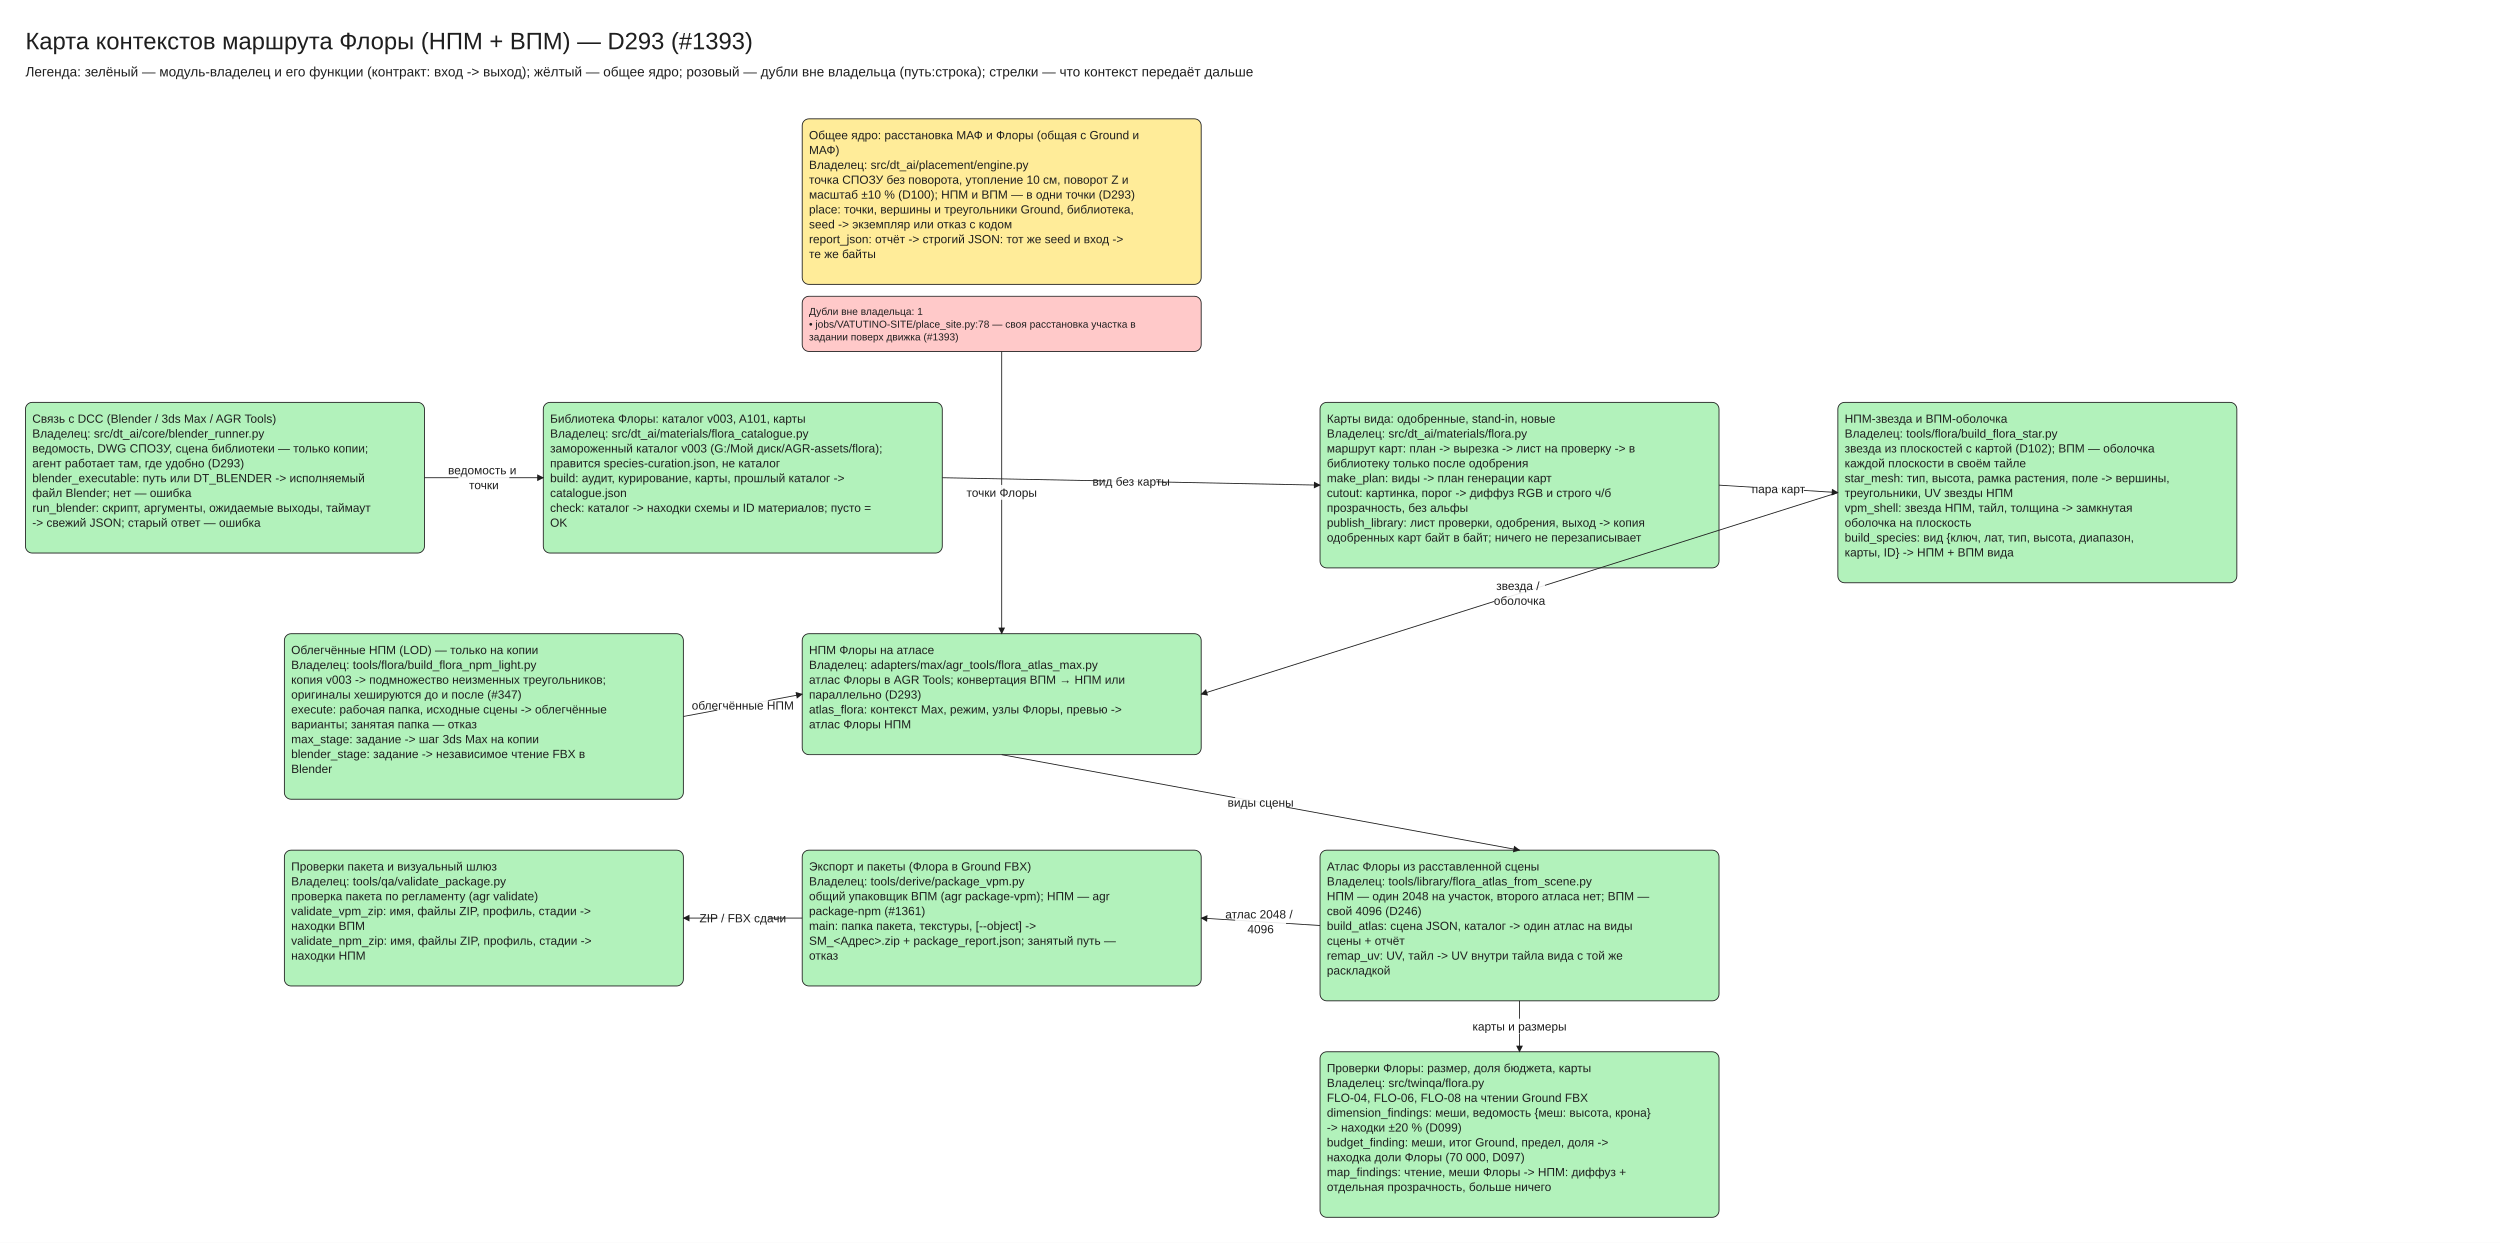
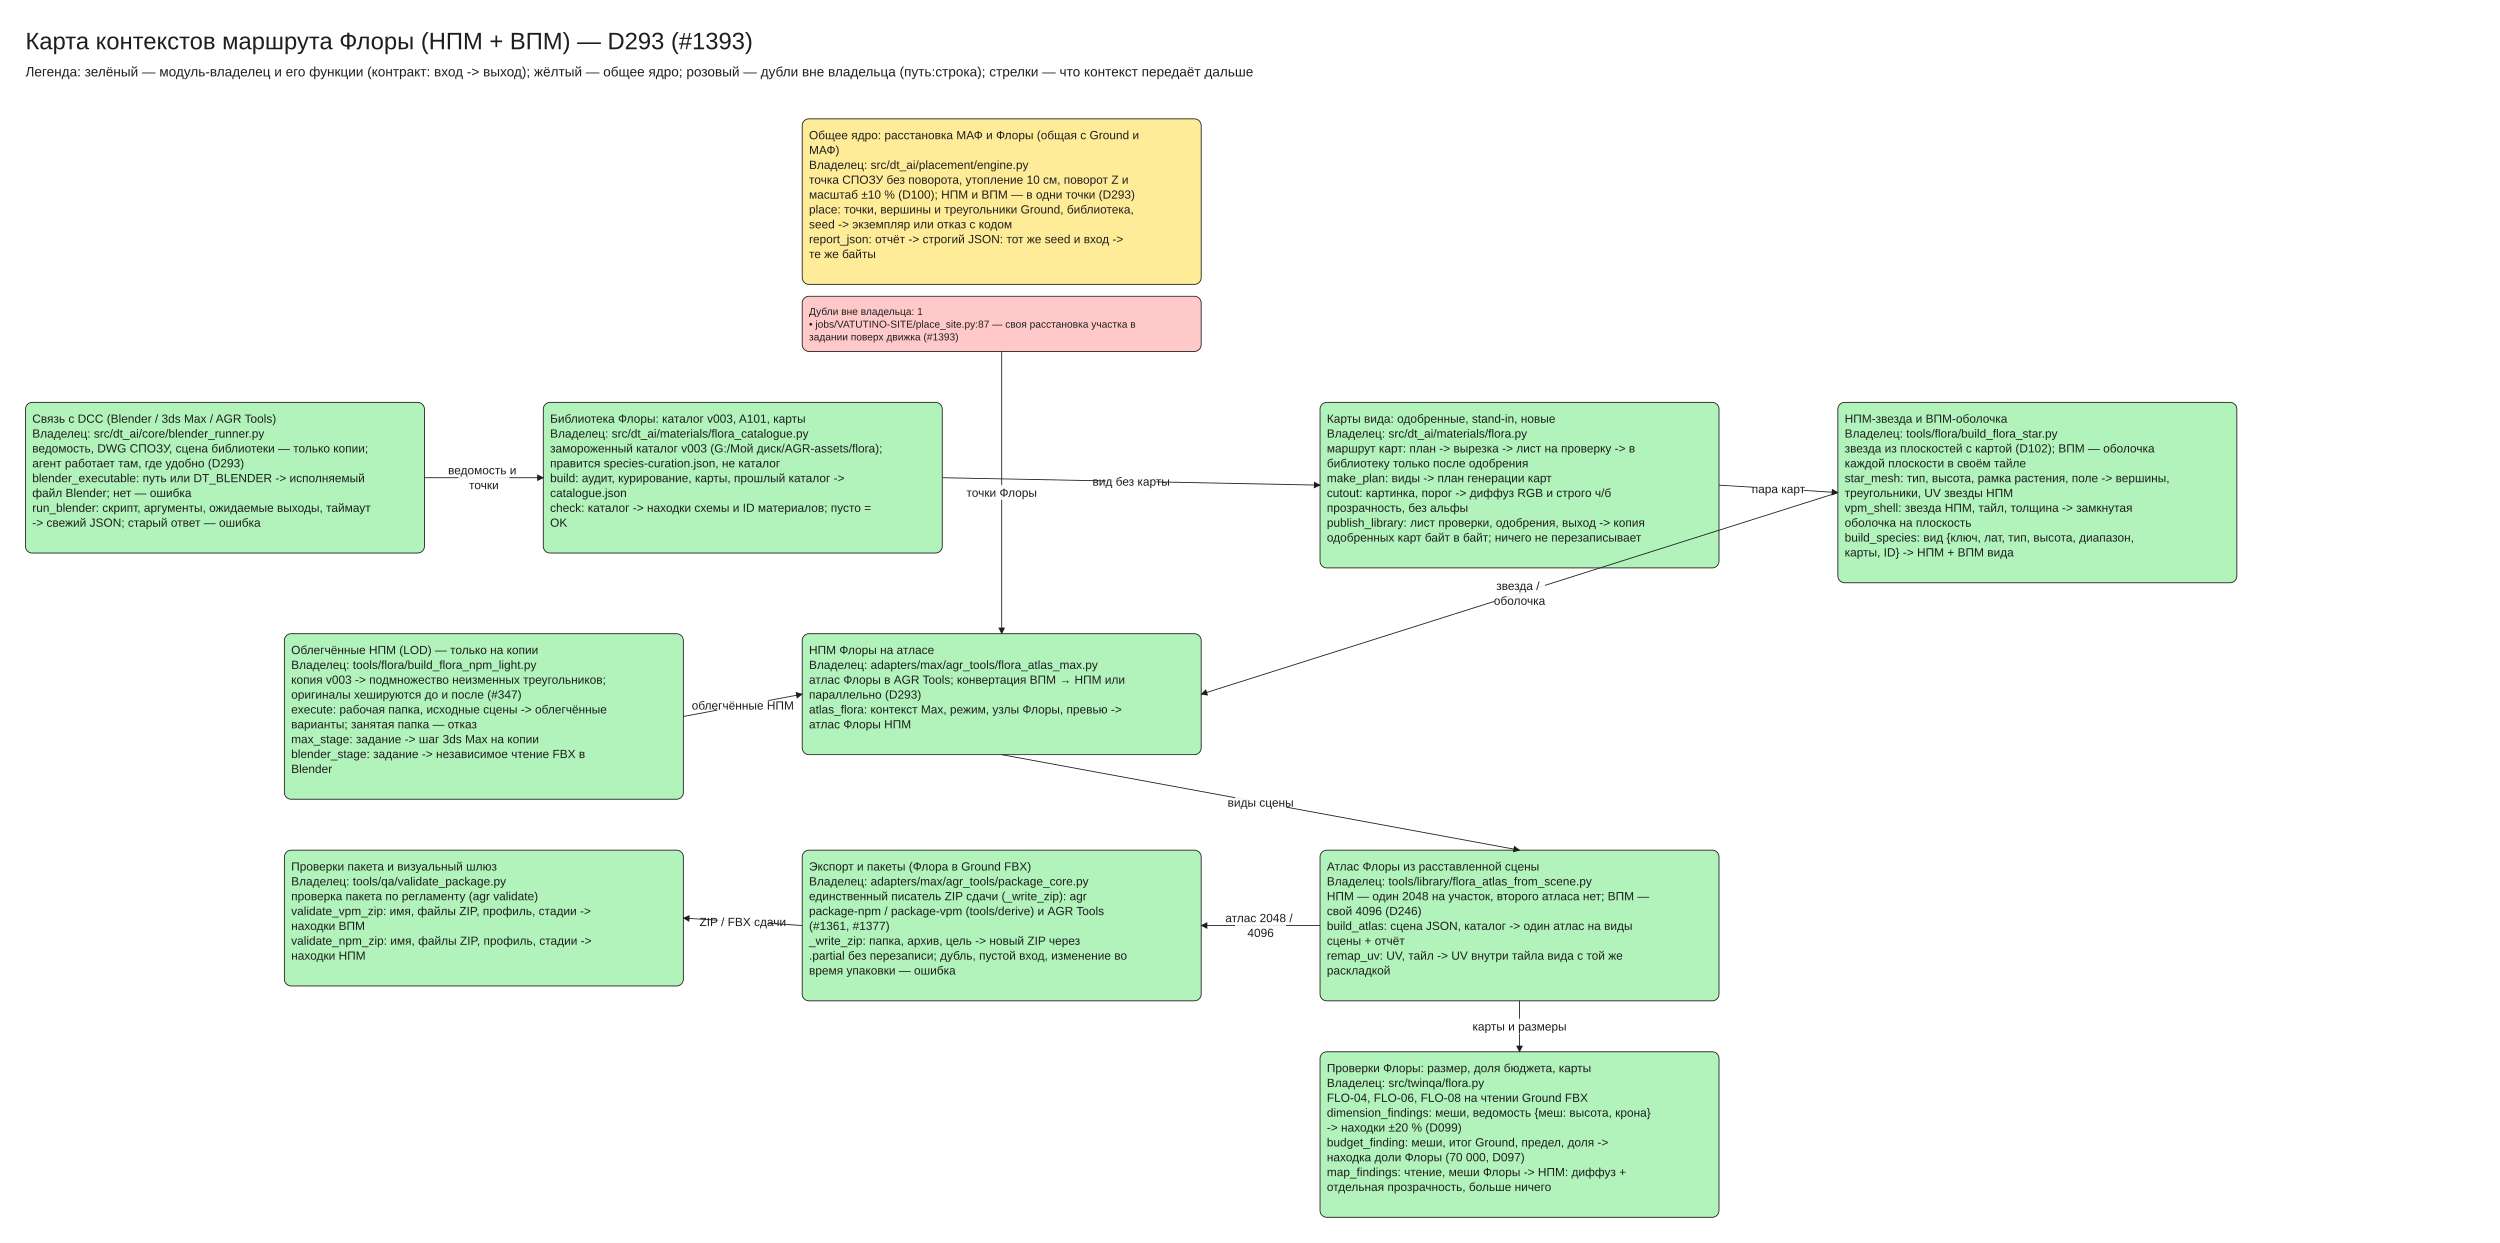
<svg xmlns="http://www.w3.org/2000/svg" viewBox="10 -30 2945 1464" width="2945" height="1464" font-family="Segoe UI, Arial, sans-serif">
  <defs>
    <marker id="arrow" viewBox="0 0 10 10" refX="9" refY="5" markerWidth="8" markerHeight="8" orient="auto-start-reverse">
      <path d="M0,0 L10,5 L0,10 z" fill="#1e1e1e" />
    </marker>
  </defs>
  <rect x="10" y="-30" width="2945" height="1464" fill="#ffffff" />
  <rect x="955.0" y="110" width="470" height="195.0" rx="8" fill="#ffec99" stroke="#1e1e1e" />
  <rect x="955.0" y="319.0" width="470" height="65.0" rx="8" fill="#ffc9c9" stroke="#1e1e1e" />
  <rect x="40.0" y="444.0" width="470" height="177.5" rx="8" fill="#b2f2bb" stroke="#1e1e1e" />
  <rect x="650.0" y="444.0" width="470" height="177.5" rx="8" fill="#b2f2bb" stroke="#1e1e1e" />
  <rect x="1565.0" y="444.0" width="470" height="195.0" rx="8" fill="#b2f2bb" stroke="#1e1e1e" />
  <rect x="2175.0" y="444.0" width="470" height="212.5" rx="8" fill="#b2f2bb" stroke="#1e1e1e" />
  <rect x="345.0" y="716.5" width="470" height="195.0" rx="8" fill="#b2f2bb" stroke="#1e1e1e" />
  <rect x="955.0" y="716.5" width="470" height="142.5" rx="8" fill="#b2f2bb" stroke="#1e1e1e" />
  <rect x="1565.0" y="971.5" width="470" height="177.5" rx="8" fill="#b2f2bb" stroke="#1e1e1e" />
-   <rect x="955.0" y="971.5" width="470" height="160.0" rx="8" fill="#b2f2bb" stroke="#1e1e1e" />
+   <rect x="955.0" y="971.5" width="470" height="177.5" rx="8" fill="#b2f2bb" stroke="#1e1e1e" />
  <rect x="345.0" y="971.5" width="470" height="160.0" rx="8" fill="#b2f2bb" stroke="#1e1e1e" />
  <rect x="1565.0" y="1209.0" width="470" height="195.0" rx="8" fill="#b2f2bb" stroke="#1e1e1e" />
  <line x1="510.0" y1="532.75" x2="650.0" y2="532.75" stroke="#1e1e1e" marker-end="url(#arrow)" />
  <line x1="1120.0" y1="532.75" x2="1565.0" y2="541.5" stroke="#1e1e1e" marker-end="url(#arrow)" />
  <line x1="2035.0" y1="541.5" x2="2175.0" y2="550.25" stroke="#1e1e1e" marker-end="url(#arrow)" />
  <line x1="2175.0" y1="550.25" x2="1425.0" y2="787.75" stroke="#1e1e1e" marker-end="url(#arrow)" />
  <line x1="1190.0" y1="384.0" x2="1190.0" y2="716.5" stroke="#1e1e1e" marker-end="url(#arrow)" />
  <line x1="815.0" y1="814.0" x2="955.0" y2="787.75" stroke="#1e1e1e" marker-end="url(#arrow)" />
  <line x1="1190.0" y1="859.0" x2="1800.0" y2="971.5" stroke="#1e1e1e" marker-end="url(#arrow)" />
  <line x1="1800.0" y1="1149.0" x2="1800.0" y2="1209.0" stroke="#1e1e1e" marker-end="url(#arrow)" />
-   <line x1="1565.0" y1="1060.25" x2="1425.0" y2="1051.5" stroke="#1e1e1e" marker-end="url(#arrow)" />
-   <line x1="955.0" y1="1051.5" x2="815.0" y2="1051.5" stroke="#1e1e1e" marker-end="url(#arrow)" />
+   <line x1="1565.0" y1="1060.25" x2="1425.0" y2="1060.25" stroke="#1e1e1e" marker-end="url(#arrow)" />
+   <line x1="955.0" y1="1060.25" x2="815.0" y2="1051.5" stroke="#1e1e1e" marker-end="url(#arrow)" />
  <text x="40" y="0" font-size="28" text-anchor="start" fill="#1e1e1e">
    <tspan x="40" dy="28">Карта контекстов маршрута Флоры (НПМ + ВПМ) — D293 (#1393)</tspan>
  </text>
  <text x="40" y="44" font-size="16" text-anchor="start" fill="#1e1e1e">
    <tspan x="40" dy="16">Легенда: зелёный — модуль-владелец и его функции (контракт: вход -&gt; выход); жёлтый — общее ядро; розовый — дубли вне владельца (путь:строка); стрелки — что контекст передаёт дальше</tspan>
  </text>
  <text x="963.0" y="120.0" font-size="14" text-anchor="start" fill="#1e1e1e">
    <tspan x="963.0" dy="14">Общее ядро: расстановка МАФ и Флоры (общая с Ground и</tspan>
    <tspan x="963.0" dy="17.5">МАФ)</tspan>
    <tspan x="963.0" dy="17.5">Владелец: src/dt_ai/placement/engine.py</tspan>
    <tspan x="963.0" dy="17.5">точка СПОЗУ без поворота, утопление 10 см, поворот Z и</tspan>
    <tspan x="963.0" dy="17.5">масштаб ±10 % (D100); НПМ и ВПМ — в одни точки (D293)</tspan>
    <tspan x="963.0" dy="17.5" />
    <tspan x="963.0" dy="17.5">place: точки, вершины и треугольники Ground, библиотека,</tspan>
    <tspan x="963.0" dy="17.5">seed -&gt; экземпляр или отказ с кодом</tspan>
    <tspan x="963.0" dy="17.5">report_json: отчёт -&gt; строгий JSON: тот же seed и вход -&gt;</tspan>
    <tspan x="963.0" dy="17.5">те же байты</tspan>
  </text>
  <text x="963.0" y="329.0" font-size="12" text-anchor="start" fill="#1e1e1e">
    <tspan x="963.0" dy="12">Дубли вне владельца: 1</tspan>
-     <tspan x="963.0" dy="15.0">• jobs/VATUTINO-SITE/place_site.py:78 — своя расстановка участка в</tspan>
+     <tspan x="963.0" dy="15.0">• jobs/VATUTINO-SITE/place_site.py:87 — своя расстановка участка в</tspan>
    <tspan x="963.0" dy="15.0">задании поверх движка (#1393)</tspan>
  </text>
  <text x="48.0" y="454.0" font-size="14" text-anchor="start" fill="#1e1e1e">
    <tspan x="48.0" dy="14">Связь с DCC (Blender / 3ds Max / AGR Tools)</tspan>
    <tspan x="48.0" dy="17.5">Владелец: src/dt_ai/core/blender_runner.py</tspan>
    <tspan x="48.0" dy="17.5">ведомость, DWG СПОЗУ, сцена библиотеки — только копии;</tspan>
    <tspan x="48.0" dy="17.5">агент работает там, где удобно (D293)</tspan>
    <tspan x="48.0" dy="17.5" />
    <tspan x="48.0" dy="17.5">blender_executable: путь или DT_BLENDER -&gt; исполняемый</tspan>
    <tspan x="48.0" dy="17.5">файл Blender; нет — ошибка</tspan>
    <tspan x="48.0" dy="17.5">run_blender: скрипт, аргументы, ожидаемые выходы, таймаут</tspan>
    <tspan x="48.0" dy="17.5">-&gt; свежий JSON; старый ответ — ошибка</tspan>
  </text>
  <text x="658.0" y="454.0" font-size="14" text-anchor="start" fill="#1e1e1e">
    <tspan x="658.0" dy="14">Библиотека Флоры: каталог v003, A101, карты</tspan>
    <tspan x="658.0" dy="17.5">Владелец: src/dt_ai/materials/flora_catalogue.py</tspan>
    <tspan x="658.0" dy="17.5">замороженный каталог v003 (G:/Мой диск/AGR-assets/flora);</tspan>
    <tspan x="658.0" dy="17.5">правится species-curation.json, не каталог</tspan>
    <tspan x="658.0" dy="17.5" />
    <tspan x="658.0" dy="17.5">build: аудит, курирование, карты, прошлый каталог -&gt;</tspan>
    <tspan x="658.0" dy="17.5">catalogue.json</tspan>
    <tspan x="658.0" dy="17.5">check: каталог -&gt; находки схемы и ID материалов; пусто =</tspan>
    <tspan x="658.0" dy="17.5">OK</tspan>
  </text>
  <text x="1573.0" y="454.0" font-size="14" text-anchor="start" fill="#1e1e1e">
    <tspan x="1573.0" dy="14">Карты вида: одобренные, stand-in, новые</tspan>
    <tspan x="1573.0" dy="17.5">Владелец: src/dt_ai/materials/flora.py</tspan>
    <tspan x="1573.0" dy="17.5">маршрут карт: план -&gt; вырезка -&gt; лист на проверку -&gt; в</tspan>
    <tspan x="1573.0" dy="17.5">библиотеку только после одобрения</tspan>
    <tspan x="1573.0" dy="17.5" />
    <tspan x="1573.0" dy="17.5">make_plan: виды -&gt; план генерации карт</tspan>
    <tspan x="1573.0" dy="17.5">cutout: картинка, порог -&gt; диффуз RGB и строго ч/б</tspan>
    <tspan x="1573.0" dy="17.5">прозрачность, без альфы</tspan>
    <tspan x="1573.0" dy="17.5">publish_library: лист проверки, одобрения, выход -&gt; копия</tspan>
    <tspan x="1573.0" dy="17.5">одобренных карт байт в байт; ничего не перезаписывает</tspan>
  </text>
  <text x="2183.0" y="454.0" font-size="14" text-anchor="start" fill="#1e1e1e">
    <tspan x="2183.0" dy="14">НПМ-звезда и ВПМ-оболочка</tspan>
    <tspan x="2183.0" dy="17.5">Владелец: tools/flora/build_flora_star.py</tspan>
    <tspan x="2183.0" dy="17.5">звезда из плоскостей с картой (D102); ВПМ — оболочка</tspan>
    <tspan x="2183.0" dy="17.5">каждой плоскости в своём тайле</tspan>
    <tspan x="2183.0" dy="17.5" />
    <tspan x="2183.0" dy="17.5">star_mesh: тип, высота, рамка растения, поле -&gt; вершины,</tspan>
    <tspan x="2183.0" dy="17.5">треугольники, UV звезды НПМ</tspan>
    <tspan x="2183.0" dy="17.5">vpm_shell: звезда НПМ, тайл, толщина -&gt; замкнутая</tspan>
    <tspan x="2183.0" dy="17.5">оболочка на плоскость</tspan>
    <tspan x="2183.0" dy="17.5">build_species: вид {ключ, лат, тип, высота, диапазон,</tspan>
    <tspan x="2183.0" dy="17.5">карты, ID} -&gt; НПМ + ВПМ вида</tspan>
  </text>
  <text x="353.0" y="726.5" font-size="14" text-anchor="start" fill="#1e1e1e">
    <tspan x="353.0" dy="14">Облегчённые НПМ (LOD) — только на копии</tspan>
    <tspan x="353.0" dy="17.5">Владелец: tools/flora/build_flora_npm_light.py</tspan>
    <tspan x="353.0" dy="17.5">копия v003 -&gt; подмножество неизменных треугольников;</tspan>
    <tspan x="353.0" dy="17.5">оригиналы хешируются до и после (#347)</tspan>
    <tspan x="353.0" dy="17.5" />
    <tspan x="353.0" dy="17.5">execute: рабочая папка, исходные сцены -&gt; облегчённые</tspan>
    <tspan x="353.0" dy="17.5">варианты; занятая папка — отказ</tspan>
    <tspan x="353.0" dy="17.5">max_stage: задание -&gt; шаг 3ds Max на копии</tspan>
    <tspan x="353.0" dy="17.5">blender_stage: задание -&gt; независимое чтение FBX в</tspan>
    <tspan x="353.0" dy="17.5">Blender</tspan>
  </text>
  <text x="963.0" y="726.5" font-size="14" text-anchor="start" fill="#1e1e1e">
    <tspan x="963.0" dy="14">НПМ Флоры на атласе</tspan>
    <tspan x="963.0" dy="17.5">Владелец: adapters/max/agr_tools/flora_atlas_max.py</tspan>
    <tspan x="963.0" dy="17.5">атлас Флоры в AGR Tools; конвертация ВПМ → НПМ или</tspan>
    <tspan x="963.0" dy="17.5">параллельно (D293)</tspan>
    <tspan x="963.0" dy="17.5" />
    <tspan x="963.0" dy="17.5">atlas_flora: контекст Max, режим, узлы Флоры, превью -&gt;</tspan>
    <tspan x="963.0" dy="17.5">атлас Флоры НПМ</tspan>
  </text>
  <text x="1573.0" y="981.5" font-size="14" text-anchor="start" fill="#1e1e1e">
    <tspan x="1573.0" dy="14">Атлас Флоры из расставленной сцены</tspan>
    <tspan x="1573.0" dy="17.5">Владелец: tools/library/flora_atlas_from_scene.py</tspan>
    <tspan x="1573.0" dy="17.5">НПМ — один 2048 на участок, второго атласа нет; ВПМ —</tspan>
    <tspan x="1573.0" dy="17.5">свой 4096 (D246)</tspan>
    <tspan x="1573.0" dy="17.5" />
    <tspan x="1573.0" dy="17.5">build_atlas: сцена JSON, каталог -&gt; один атлас на виды</tspan>
    <tspan x="1573.0" dy="17.5">сцены + отчёт</tspan>
    <tspan x="1573.0" dy="17.5">remap_uv: UV, тайл -&gt; UV внутри тайла вида с той же</tspan>
    <tspan x="1573.0" dy="17.5">раскладкой</tspan>
  </text>
  <text x="963.0" y="981.5" font-size="14" text-anchor="start" fill="#1e1e1e">
    <tspan x="963.0" dy="14">Экспорт и пакеты (Флора в Ground FBX)</tspan>
-     <tspan x="963.0" dy="17.5">Владелец: tools/derive/package_vpm.py</tspan>
-     <tspan x="963.0" dy="17.5">общий упаковщик ВПМ (agr package-vpm); НПМ — agr</tspan>
-     <tspan x="963.0" dy="17.5">package-npm (#1361)</tspan>
+     <tspan x="963.0" dy="17.5">Владелец: adapters/max/agr_tools/package_core.py</tspan>
+     <tspan x="963.0" dy="17.5">единственный писатель ZIP сдачи (_write_zip): agr</tspan>
+     <tspan x="963.0" dy="17.5">package-npm / package-vpm (tools/derive) и AGR Tools</tspan>
+     <tspan x="963.0" dy="17.5">(#1361, #1377)</tspan>
    <tspan x="963.0" dy="17.5" />
-     <tspan x="963.0" dy="17.5">main: папка пакета, текстуры, [--object] -&gt;</tspan>
-     <tspan x="963.0" dy="17.5">SM_&lt;Адрес&gt;.zip + package_report.json; занятый путь —</tspan>
-     <tspan x="963.0" dy="17.5">отказ</tspan>
+     <tspan x="963.0" dy="17.5">_write_zip: папка, архив, цель -&gt; новый ZIP через</tspan>
+     <tspan x="963.0" dy="17.5">.partial без перезаписи; дубль, пустой вход, изменение во</tspan>
+     <tspan x="963.0" dy="17.5">время упаковки — ошибка</tspan>
  </text>
  <text x="353.0" y="981.5" font-size="14" text-anchor="start" fill="#1e1e1e">
    <tspan x="353.0" dy="14">Проверки пакета и визуальный шлюз</tspan>
    <tspan x="353.0" dy="17.5">Владелец: tools/qa/validate_package.py</tspan>
    <tspan x="353.0" dy="17.5">проверка пакета по регламенту (agr validate)</tspan>
    <tspan x="353.0" dy="17.5" />
    <tspan x="353.0" dy="17.5">validate_vpm_zip: имя, файлы ZIP, профиль, стадии -&gt;</tspan>
    <tspan x="353.0" dy="17.5">находки ВПМ</tspan>
    <tspan x="353.0" dy="17.5">validate_npm_zip: имя, файлы ZIP, профиль, стадии -&gt;</tspan>
    <tspan x="353.0" dy="17.5">находки НПМ</tspan>
  </text>
  <text x="1573.0" y="1219.0" font-size="14" text-anchor="start" fill="#1e1e1e">
    <tspan x="1573.0" dy="14">Проверки Флоры: размер, доля бюджета, карты</tspan>
    <tspan x="1573.0" dy="17.5">Владелец: src/twinqa/flora.py</tspan>
    <tspan x="1573.0" dy="17.5">FLO-04, FLO-06, FLO-08 на чтении Ground FBX</tspan>
    <tspan x="1573.0" dy="17.5" />
    <tspan x="1573.0" dy="17.5">dimension_findings: меши, ведомость {меш: высота, крона}</tspan>
    <tspan x="1573.0" dy="17.5">-&gt; находки ±20 % (D099)</tspan>
    <tspan x="1573.0" dy="17.5">budget_finding: меши, итог Ground, предел, доля -&gt;</tspan>
    <tspan x="1573.0" dy="17.5">находка доли Флоры (70 000, D097)</tspan>
    <tspan x="1573.0" dy="17.5">map_findings: чтение, меши Флоры -&gt; НПМ: диффуз +</tspan>
    <tspan x="1573.0" dy="17.5">отдельная прозрачность, больше ничего</tspan>
  </text>
  <rect x="550.0" y="514.75" width="60" height="35.0" fill="#ffffff" opacity="0.9" />
  <text x="580.0" y="514.75" font-size="14" text-anchor="middle" fill="#1e1e1e">
    <tspan x="580.0" dy="14">ведомость и</tspan>
    <tspan x="580.0" dy="17.5">точки</tspan>
  </text>
  <rect x="1312.5" y="528.12" width="60" height="17.5" fill="#ffffff" opacity="0.9" />
  <text x="1342.5" y="528.12" font-size="14" text-anchor="middle" fill="#1e1e1e">
    <tspan x="1342.5" dy="14">вид без карты</tspan>
  </text>
  <rect x="2075.0" y="536.88" width="60" height="17.5" fill="#ffffff" opacity="0.9" />
  <text x="2105.0" y="536.88" font-size="14" text-anchor="middle" fill="#1e1e1e">
    <tspan x="2105.0" dy="14">пара карт</tspan>
  </text>
  <rect x="1770.0" y="651.0" width="60" height="35.0" fill="#ffffff" opacity="0.9" />
  <text x="1800.0" y="651.0" font-size="14" text-anchor="middle" fill="#1e1e1e">
    <tspan x="1800.0" dy="14">звезда /</tspan>
    <tspan x="1800.0" dy="17.5">оболочка</tspan>
  </text>
  <rect x="1160.0" y="541.25" width="60" height="17.5" fill="#ffffff" opacity="0.9" />
  <text x="1190.0" y="541.25" font-size="14" text-anchor="middle" fill="#1e1e1e">
    <tspan x="1190.0" dy="14">точки Флоры</tspan>
  </text>
  <rect x="855.0" y="791.88" width="60" height="17.5" fill="#ffffff" opacity="0.9" />
  <text x="885.0" y="791.88" font-size="14" text-anchor="middle" fill="#1e1e1e">
    <tspan x="885.0" dy="14">облегчённые НПМ</tspan>
  </text>
  <rect x="1465.0" y="906.25" width="60" height="17.5" fill="#ffffff" opacity="0.9" />
  <text x="1495.0" y="906.25" font-size="14" text-anchor="middle" fill="#1e1e1e">
    <tspan x="1495.0" dy="14">виды сцены</tspan>
  </text>
  <rect x="1770.0" y="1170.0" width="60" height="17.5" fill="#ffffff" opacity="0.9" />
  <text x="1800.0" y="1170.0" font-size="14" text-anchor="middle" fill="#1e1e1e">
    <tspan x="1800.0" dy="14">карты и размеры</tspan>
  </text>
-   <rect x="1465.0" y="1037.88" width="60" height="35.0" fill="#ffffff" opacity="0.9" />
-   <text x="1495.0" y="1037.88" font-size="14" text-anchor="middle" fill="#1e1e1e">
+   <rect x="1465.0" y="1042.25" width="60" height="35.0" fill="#ffffff" opacity="0.9" />
+   <text x="1495.0" y="1042.25" font-size="14" text-anchor="middle" fill="#1e1e1e">
    <tspan x="1495.0" dy="14">атлас 2048 /</tspan>
    <tspan x="1495.0" dy="17.5">4096</tspan>
  </text>
-   <rect x="855.0" y="1042.5" width="60" height="17.5" fill="#ffffff" opacity="0.9" />
-   <text x="885.0" y="1042.5" font-size="14" text-anchor="middle" fill="#1e1e1e">
+   <rect x="855.0" y="1046.88" width="60" height="17.5" fill="#ffffff" opacity="0.9" />
+   <text x="885.0" y="1046.88" font-size="14" text-anchor="middle" fill="#1e1e1e">
    <tspan x="885.0" dy="14">ZIP / FBX сдачи</tspan>
  </text>
</svg>
